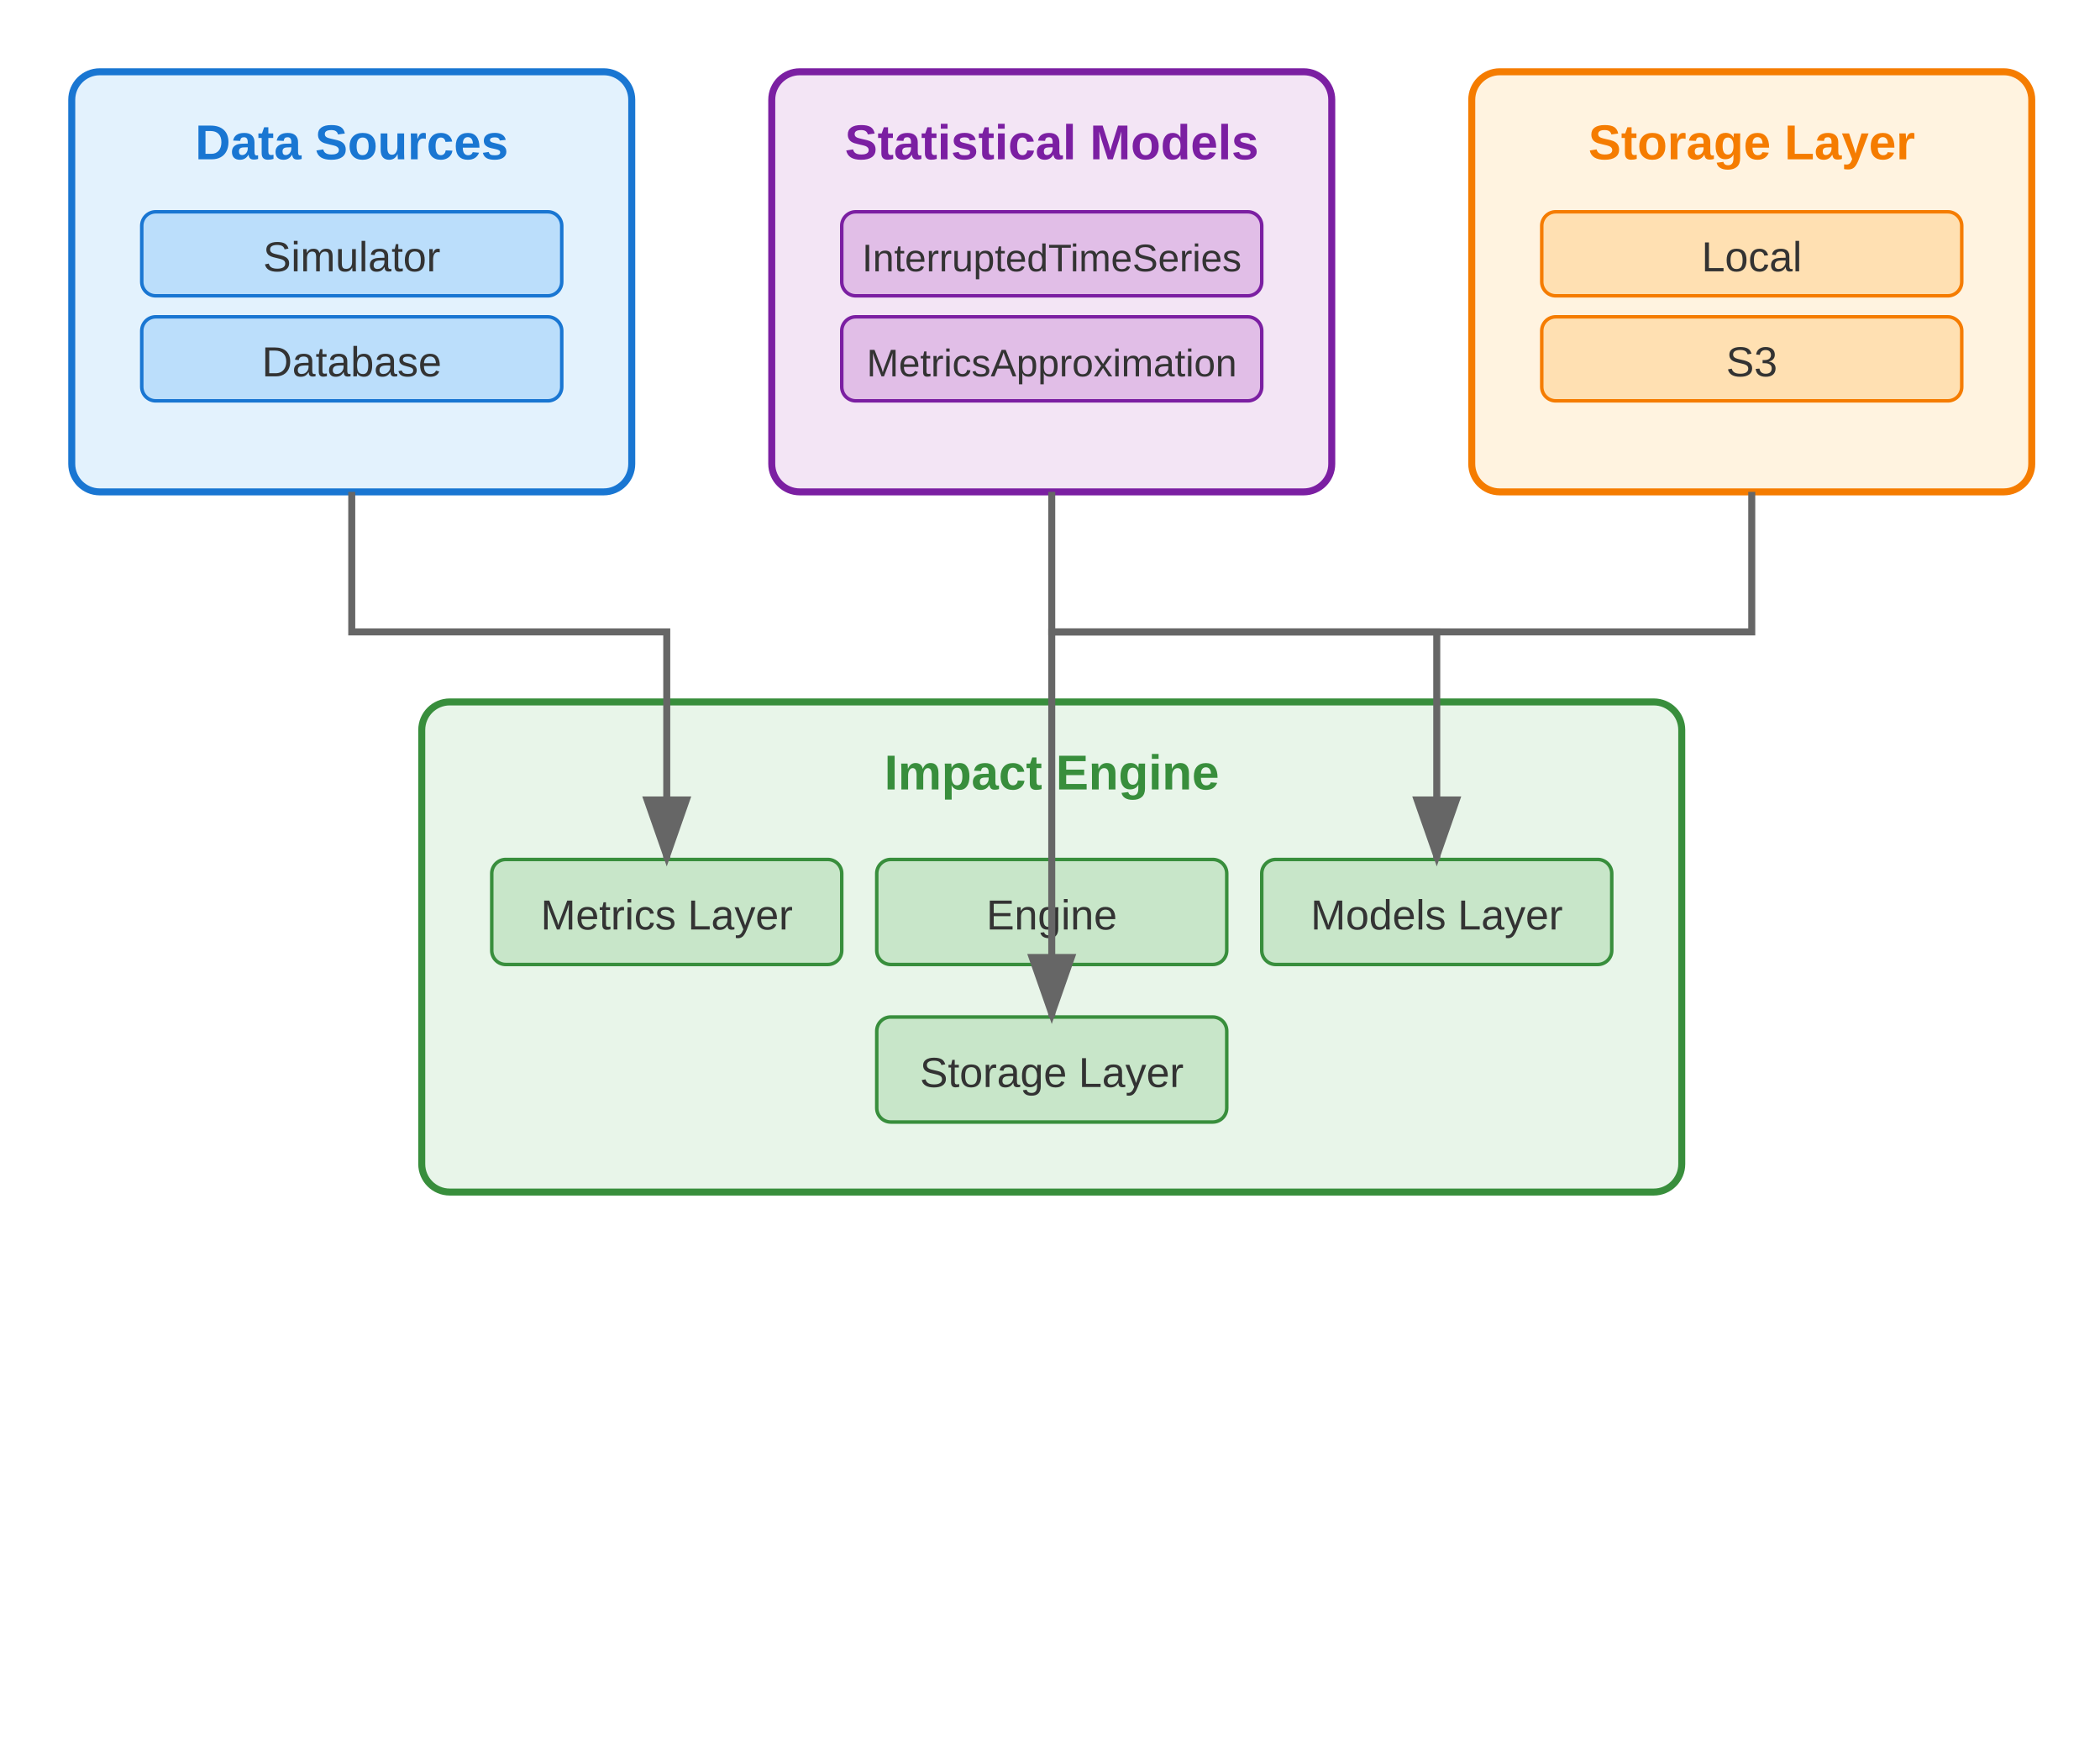
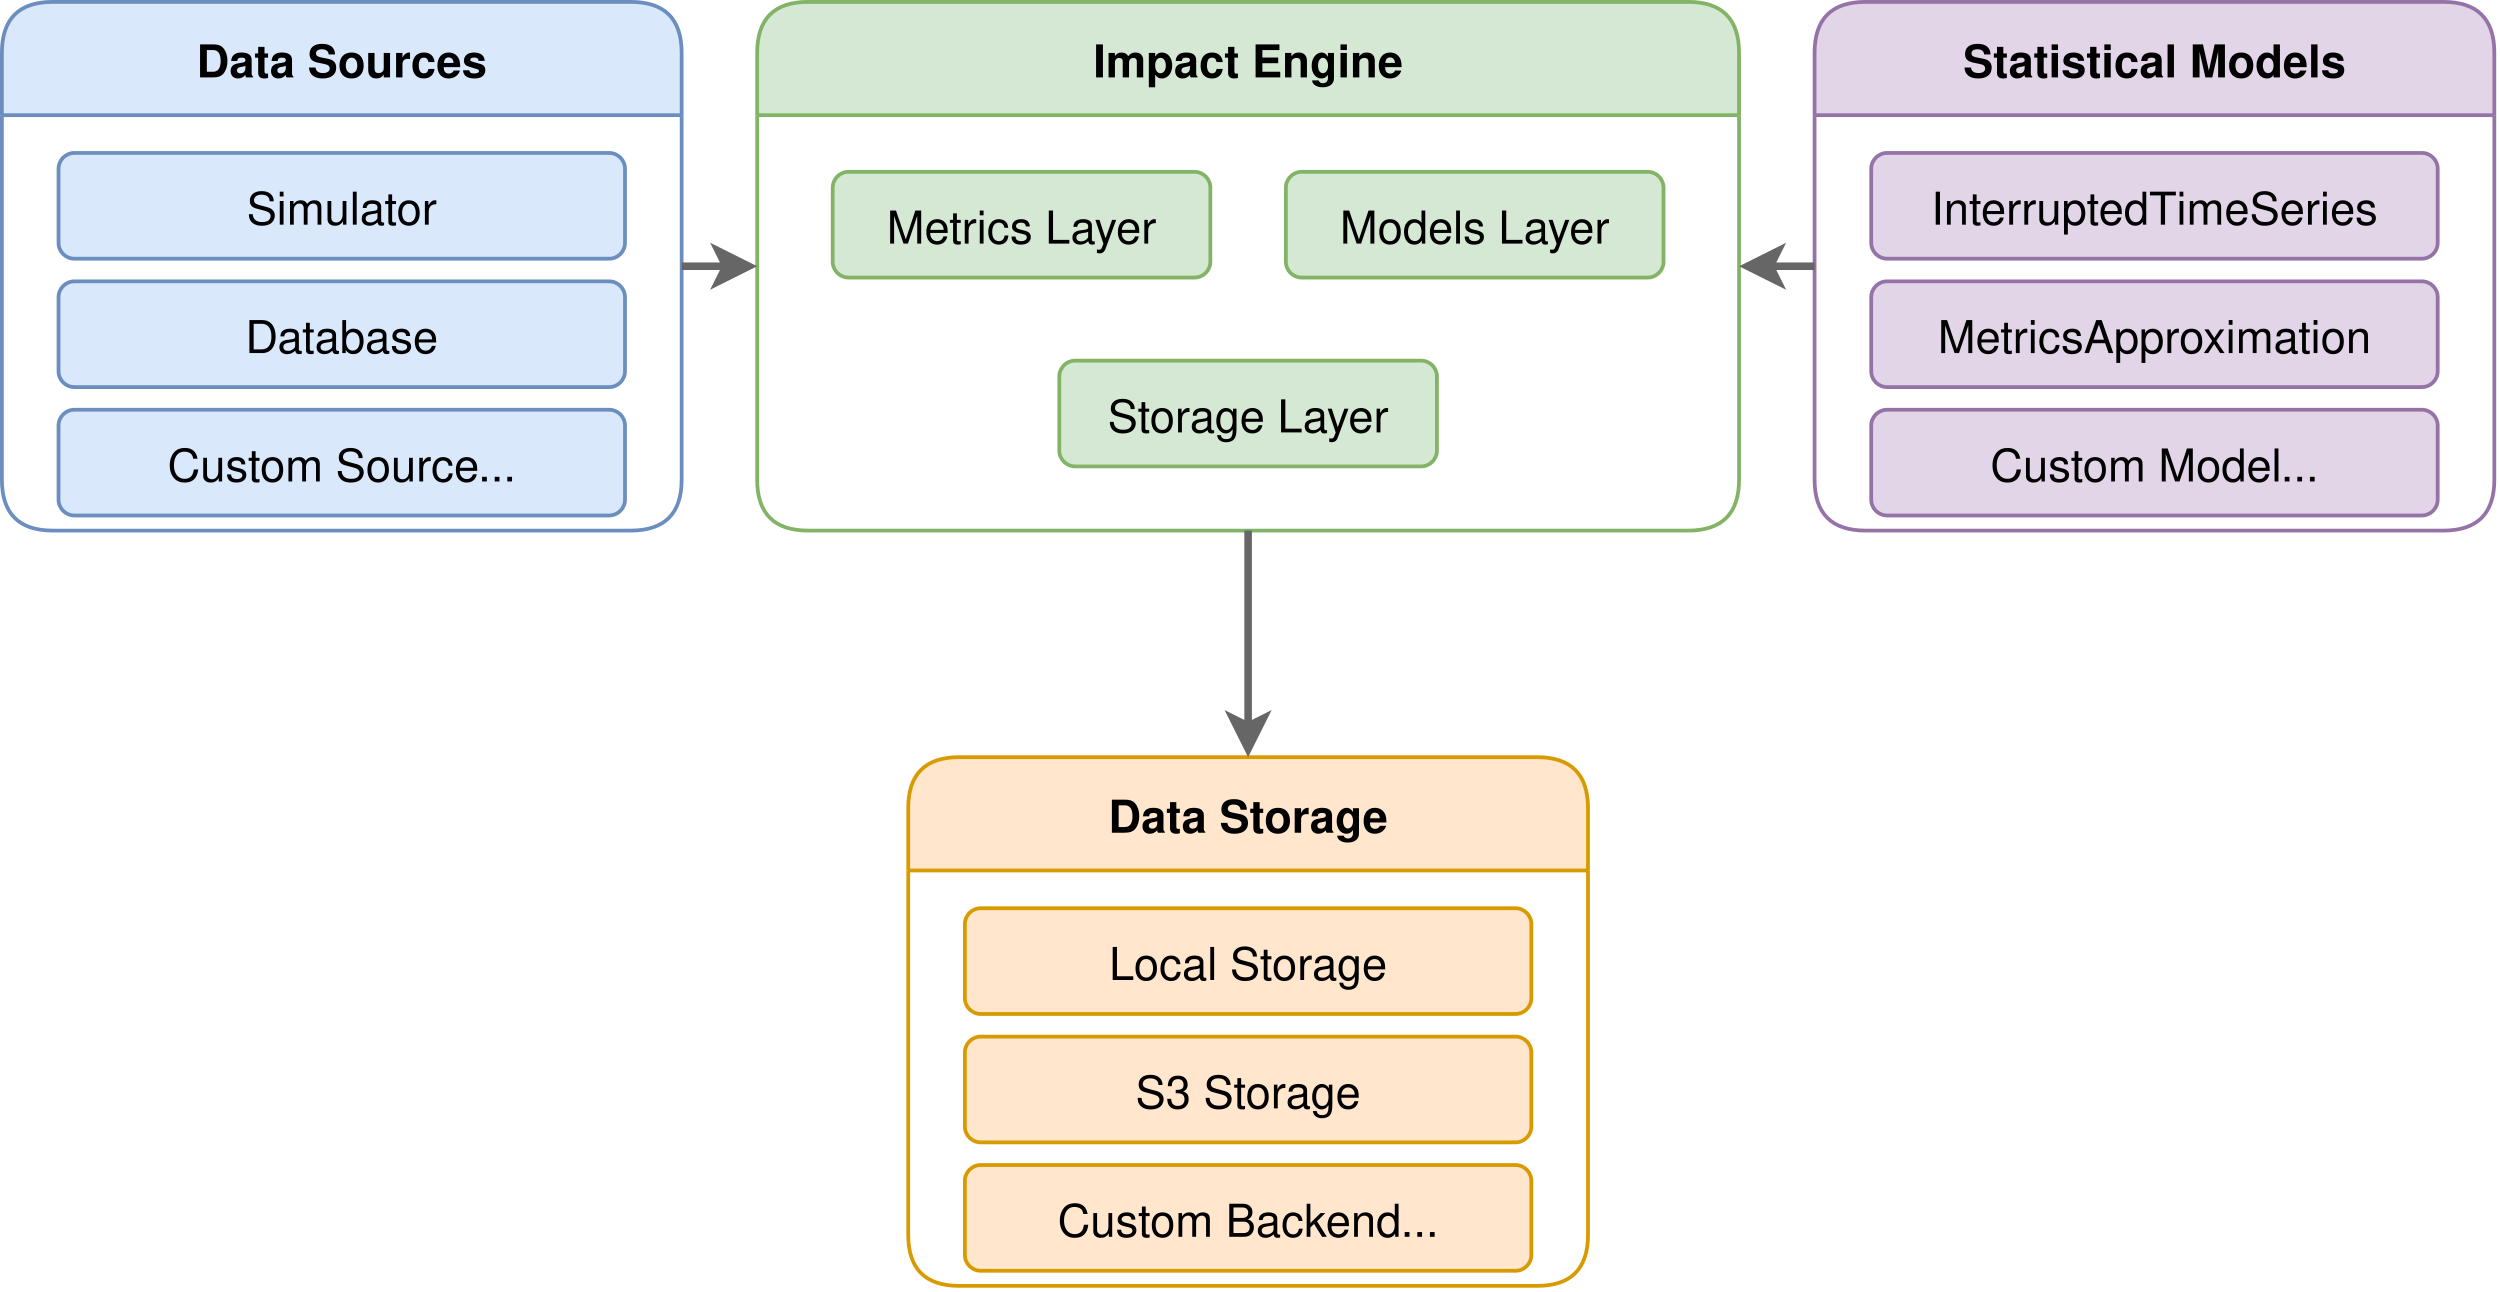
- <svg xmlns="http://www.w3.org/2000/svg" version="1.1" width="600" height="500" viewBox="-0.5 -0.5 600 500">
+ <svg xmlns="http://www.w3.org/2000/svg" style="background: transparent; background-color: transparent; color-scheme: light dark;" version="1.1" width="662px" height="342px" viewBox="-0.5 -0.5 662 342">
  <defs />
  <g>
-     <rect x="20" y="20" width="160" height="120" rx="8" ry="8" fill="#e3f2fd" stroke="#1976d2" stroke-width="2" />
-     <text x="100" y="45" text-anchor="middle" font-family="Arial" font-size="14" font-weight="bold" fill="#1976d2">Data Sources</text>
-     <rect x="40" y="60" width="120" height="24" rx="4" ry="4" fill="#bbdefb" stroke="#1976d2" />
-     <text x="100" y="77" text-anchor="middle" font-family="Arial" font-size="12" fill="#333">Simulator</text>
-     <rect x="40" y="90" width="120" height="24" rx="4" ry="4" fill="#bbdefb" stroke="#1976d2" />
-     <text x="100" y="107" text-anchor="middle" font-family="Arial" font-size="12" fill="#333">Database</text>
-     <rect x="220" y="20" width="160" height="120" rx="8" ry="8" fill="#f3e5f5" stroke="#7b1fa2" stroke-width="2" />
-     <text x="300" y="45" text-anchor="middle" font-family="Arial" font-size="14" font-weight="bold" fill="#7b1fa2">Statistical Models</text>
-     <rect x="240" y="60" width="120" height="24" rx="4" ry="4" fill="#e1bee7" stroke="#7b1fa2" />
-     <text x="300" y="77" text-anchor="middle" font-family="Arial" font-size="11" fill="#333">InterruptedTimeSeries</text>
-     <rect x="240" y="90" width="120" height="24" rx="4" ry="4" fill="#e1bee7" stroke="#7b1fa2" />
-     <text x="300" y="107" text-anchor="middle" font-family="Arial" font-size="11" fill="#333">MetricsApproximation</text>
-     <rect x="120" y="200" width="360" height="140" rx="8" ry="8" fill="#e8f5e9" stroke="#388e3c" stroke-width="2" />
-     <text x="300" y="225" text-anchor="middle" font-family="Arial" font-size="14" font-weight="bold" fill="#388e3c">Impact Engine</text>
-     <rect x="140" y="245" width="100" height="30" rx="4" ry="4" fill="#c8e6c9" stroke="#388e3c" />
-     <text x="190" y="265" text-anchor="middle" font-family="Arial" font-size="12" fill="#333">Metrics Layer</text>
-     <rect x="250" y="245" width="100" height="30" rx="4" ry="4" fill="#c8e6c9" stroke="#388e3c" />
-     <text x="300" y="265" text-anchor="middle" font-family="Arial" font-size="12" fill="#333">Engine</text>
-     <rect x="360" y="245" width="100" height="30" rx="4" ry="4" fill="#c8e6c9" stroke="#388e3c" />
-     <text x="410" y="265" text-anchor="middle" font-family="Arial" font-size="12" fill="#333">Models Layer</text>
-     <rect x="250" y="290" width="100" height="30" rx="4" ry="4" fill="#c8e6c9" stroke="#388e3c" />
-     <text x="300" y="310" text-anchor="middle" font-family="Arial" font-size="12" fill="#333">Storage Layer</text>
-     <rect x="420" y="20" width="160" height="120" rx="8" ry="8" fill="#fff3e0" stroke="#f57c00" stroke-width="2" />
-     <text x="500" y="45" text-anchor="middle" font-family="Arial" font-size="14" font-weight="bold" fill="#f57c00">Storage Layer</text>
-     <rect x="440" y="60" width="120" height="24" rx="4" ry="4" fill="#ffe0b2" stroke="#f57c00" />
-     <text x="500" y="77" text-anchor="middle" font-family="Arial" font-size="12" fill="#333">Local</text>
-     <rect x="440" y="90" width="120" height="24" rx="4" ry="4" fill="#ffe0b2" stroke="#f57c00" />
-     <text x="500" y="107" text-anchor="middle" font-family="Arial" font-size="12" fill="#333">S3</text>
-     <defs>
-       <marker id="arrowhead" markerWidth="10" markerHeight="7" refX="9" refY="3.5" orient="auto">
-         <polygon points="0 0, 10 3.5, 0 7" fill="#666" />
-       </marker>
-     </defs>
-     <path d="M 100 140 L 100 180 L 190 180 L 190 245" stroke="#666" stroke-width="2" fill="none" marker-end="url(#arrowhead)" />
-     <path d="M 300 140 L 300 180 L 410 180 L 410 245" stroke="#666" stroke-width="2" fill="none" marker-end="url(#arrowhead)" />
-     <path d="M 500 140 L 500 180 L 300 180 L 300 290" stroke="#666" stroke-width="2" fill="none" marker-end="url(#arrowhead)" />
+     <g data-cell-id="0">
+       <g data-cell-id="1">
+         <g data-cell-id="ds-group">
+           <g>
+             <path d="M 180 30 L 180 13.5 Q 180 0 166.5 0 L 13.5 0 Q 0 0 0 13.5 L 0 30" fill="#dae8fc" stroke="#6c8ebf" stroke-miterlimit="10" pointer-events="all" style="fill: light-dark(rgb(218, 232, 252), rgb(29, 41, 59)); stroke: light-dark(rgb(108, 142, 191), rgb(92, 121, 163));" />
+             <path d="M 0 30 L 0 126.5 Q 0 140 13.5 140 L 166.5 140 Q 180 140 180 126.5 L 180 30" fill="none" stroke="#6c8ebf" stroke-miterlimit="10" pointer-events="none" style="stroke: light-dark(rgb(108, 142, 191), rgb(92, 121, 163));" />
+             <path d="M 0 30 L 180 30" fill="none" stroke="#6c8ebf" stroke-miterlimit="10" pointer-events="none" style="stroke: light-dark(rgb(108, 142, 191), rgb(92, 121, 163));" />
+           </g>
+           <g>
+             <g fill="#000000" font-family="Helvetica" font-weight="bold" text-anchor="middle" font-size="12px" style="fill: light-dark(rgb(0, 0, 0), rgb(255, 255, 255));">
+               <text x="90" y="20">Data Sources</text>
+             </g>
+           </g>
+           <g data-cell-id="ds-sim">
+             <g>
+               <rect x="15" y="40" width="150" height="28" rx="4.2" ry="4.2" fill="#dae8fc" stroke="#6c8ebf" pointer-events="all" style="fill: light-dark(rgb(218, 232, 252), rgb(29, 41, 59)); stroke: light-dark(rgb(108, 142, 191), rgb(92, 121, 163));" />
+             </g>
+             <g>
+               <g fill="#000000" font-family="Helvetica" text-anchor="middle" font-size="12px" style="fill: light-dark(rgb(0, 0, 0), rgb(255, 255, 255));">
+                 <text x="90" y="59">Simulator</text>
+               </g>
+             </g>
+           </g>
+           <g data-cell-id="ds-db">
+             <g>
+               <rect x="15" y="74" width="150" height="28" rx="4.2" ry="4.2" fill="#dae8fc" stroke="#6c8ebf" pointer-events="all" style="fill: light-dark(rgb(218, 232, 252), rgb(29, 41, 59)); stroke: light-dark(rgb(108, 142, 191), rgb(92, 121, 163));" />
+             </g>
+             <g>
+               <g fill="#000000" font-family="Helvetica" text-anchor="middle" font-size="12px" style="fill: light-dark(rgb(0, 0, 0), rgb(255, 255, 255));">
+                 <text x="90" y="93">Database</text>
+               </g>
+             </g>
+           </g>
+           <g data-cell-id="ds-custom">
+             <g>
+               <rect x="15" y="108" width="150" height="28" rx="4.2" ry="4.2" fill="#dae8fc" stroke="#6c8ebf" pointer-events="all" style="fill: light-dark(rgb(218, 232, 252), rgb(29, 41, 59)); stroke: light-dark(rgb(108, 142, 191), rgb(92, 121, 163));" />
+             </g>
+             <g>
+               <g fill="#000000" font-family="Helvetica" text-anchor="middle" font-size="12px" style="fill: light-dark(rgb(0, 0, 0), rgb(255, 255, 255));">
+                 <text x="90" y="127">Custom Source...</text>
+               </g>
+             </g>
+           </g>
+         </g>
+         <g data-cell-id="ie-group">
+           <g>
+             <path d="M 460 30 L 460 13.5 Q 460 0 446.5 0 L 213.5 0 Q 200 0 200 13.5 L 200 30" fill="#d5e8d4" stroke="#82b366" stroke-miterlimit="10" pointer-events="all" style="fill: light-dark(rgb(213, 232, 212), rgb(31, 47, 30)); stroke: light-dark(rgb(130, 179, 102), rgb(68, 110, 44));" />
+             <path d="M 200 30 L 200 126.5 Q 200 140 213.5 140 L 446.5 140 Q 460 140 460 126.5 L 460 30" fill="none" stroke="#82b366" stroke-miterlimit="10" pointer-events="none" style="stroke: light-dark(rgb(130, 179, 102), rgb(68, 110, 44));" />
+             <path d="M 200 30 L 460 30" fill="none" stroke="#82b366" stroke-miterlimit="10" pointer-events="none" style="stroke: light-dark(rgb(130, 179, 102), rgb(68, 110, 44));" />
+           </g>
+           <g>
+             <g fill="#000000" font-family="Helvetica" font-weight="bold" text-anchor="middle" font-size="12px" style="fill: light-dark(rgb(0, 0, 0), rgb(255, 255, 255));">
+               <text x="330" y="20">Impact Engine</text>
+             </g>
+           </g>
+           <g data-cell-id="ie-metrics">
+             <g>
+               <rect x="220" y="45" width="100" height="28" rx="4.2" ry="4.2" fill="#d5e8d4" stroke="#82b366" pointer-events="all" style="fill: light-dark(rgb(213, 232, 212), rgb(31, 47, 30)); stroke: light-dark(rgb(130, 179, 102), rgb(68, 110, 44));" />
+             </g>
+             <g>
+               <g fill="#000000" font-family="Helvetica" text-anchor="middle" font-size="12px" style="fill: light-dark(rgb(0, 0, 0), rgb(255, 255, 255));">
+                 <text x="270" y="64">Metrics Layer</text>
+               </g>
+             </g>
+           </g>
+           <g data-cell-id="ie-models">
+             <g>
+               <rect x="340" y="45" width="100" height="28" rx="4.2" ry="4.2" fill="#d5e8d4" stroke="#82b366" pointer-events="all" style="fill: light-dark(rgb(213, 232, 212), rgb(31, 47, 30)); stroke: light-dark(rgb(130, 179, 102), rgb(68, 110, 44));" />
+             </g>
+             <g>
+               <g fill="#000000" font-family="Helvetica" text-anchor="middle" font-size="12px" style="fill: light-dark(rgb(0, 0, 0), rgb(255, 255, 255));">
+                 <text x="390" y="64">Models Layer</text>
+               </g>
+             </g>
+           </g>
+           <g data-cell-id="ie-storage">
+             <g>
+               <rect x="280" y="95" width="100" height="28" rx="4.2" ry="4.2" fill="#d5e8d4" stroke="#82b366" pointer-events="all" style="fill: light-dark(rgb(213, 232, 212), rgb(31, 47, 30)); stroke: light-dark(rgb(130, 179, 102), rgb(68, 110, 44));" />
+             </g>
+             <g>
+               <g fill="#000000" font-family="Helvetica" text-anchor="middle" font-size="12px" style="fill: light-dark(rgb(0, 0, 0), rgb(255, 255, 255));">
+                 <text x="330" y="114">Storage Layer</text>
+               </g>
+             </g>
+           </g>
+         </g>
+         <g data-cell-id="sm-group">
+           <g>
+             <path d="M 660 30 L 660 13.5 Q 660 0 646.5 0 L 493.5 0 Q 480 0 480 13.5 L 480 30" fill="#e1d5e7" stroke="#9673a6" stroke-miterlimit="10" pointer-events="all" style="fill: light-dark(rgb(225, 213, 231), rgb(57, 47, 63)); stroke: light-dark(rgb(150, 115, 166), rgb(149, 119, 163));" />
+             <path d="M 480 30 L 480 126.5 Q 480 140 493.5 140 L 646.5 140 Q 660 140 660 126.5 L 660 30" fill="none" stroke="#9673a6" stroke-miterlimit="10" pointer-events="none" style="stroke: light-dark(rgb(150, 115, 166), rgb(149, 119, 163));" />
+             <path d="M 480 30 L 660 30" fill="none" stroke="#9673a6" stroke-miterlimit="10" pointer-events="none" style="stroke: light-dark(rgb(150, 115, 166), rgb(149, 119, 163));" />
+           </g>
+           <g>
+             <g fill="#000000" font-family="Helvetica" font-weight="bold" text-anchor="middle" font-size="12px" style="fill: light-dark(rgb(0, 0, 0), rgb(255, 255, 255));">
+               <text x="570" y="20">Statistical Models</text>
+             </g>
+           </g>
+           <g data-cell-id="sm-its">
+             <g>
+               <rect x="495" y="40" width="150" height="28" rx="4.2" ry="4.2" fill="#e1d5e7" stroke="#9673a6" pointer-events="all" style="fill: light-dark(rgb(225, 213, 231), rgb(57, 47, 63)); stroke: light-dark(rgb(150, 115, 166), rgb(149, 119, 163));" />
+             </g>
+             <g>
+               <g fill="#000000" font-family="Helvetica" text-anchor="middle" font-size="12px" style="fill: light-dark(rgb(0, 0, 0), rgb(255, 255, 255));">
+                 <text x="570" y="59">InterruptedTimeSeries</text>
+               </g>
+             </g>
+           </g>
+           <g data-cell-id="sm-ma">
+             <g>
+               <rect x="495" y="74" width="150" height="28" rx="4.2" ry="4.2" fill="#e1d5e7" stroke="#9673a6" pointer-events="all" style="fill: light-dark(rgb(225, 213, 231), rgb(57, 47, 63)); stroke: light-dark(rgb(150, 115, 166), rgb(149, 119, 163));" />
+             </g>
+             <g>
+               <g fill="#000000" font-family="Helvetica" text-anchor="middle" font-size="12px" style="fill: light-dark(rgb(0, 0, 0), rgb(255, 255, 255));">
+                 <text x="570" y="93">MetricsApproximation</text>
+               </g>
+             </g>
+           </g>
+           <g data-cell-id="sm-custom">
+             <g>
+               <rect x="495" y="108" width="150" height="28" rx="4.2" ry="4.2" fill="#e1d5e7" stroke="#9673a6" pointer-events="all" style="fill: light-dark(rgb(225, 213, 231), rgb(57, 47, 63)); stroke: light-dark(rgb(150, 115, 166), rgb(149, 119, 163));" />
+             </g>
+             <g>
+               <g fill="#000000" font-family="Helvetica" text-anchor="middle" font-size="12px" style="fill: light-dark(rgb(0, 0, 0), rgb(255, 255, 255));">
+                 <text x="570" y="127">Custom Model...</text>
+               </g>
+             </g>
+           </g>
+         </g>
+         <g data-cell-id="ds-storage-group">
+           <g>
+             <path d="M 420 230 L 420 213.5 Q 420 200 406.5 200 L 253.5 200 Q 240 200 240 213.5 L 240 230" fill="#ffe6cc" stroke="#d79b00" stroke-miterlimit="10" pointer-events="all" style="fill: light-dark(rgb(255, 230, 204), rgb(54, 33, 10)); stroke: light-dark(rgb(215, 155, 0), rgb(153, 101, 0));" />
+             <path d="M 240 230 L 240 326.5 Q 240 340 253.5 340 L 406.5 340 Q 420 340 420 326.5 L 420 230" fill="none" stroke="#d79b00" stroke-miterlimit="10" pointer-events="none" style="stroke: light-dark(rgb(215, 155, 0), rgb(153, 101, 0));" />
+             <path d="M 240 230 L 420 230" fill="none" stroke="#d79b00" stroke-miterlimit="10" pointer-events="none" style="stroke: light-dark(rgb(215, 155, 0), rgb(153, 101, 0));" />
+           </g>
+           <g>
+             <g fill="#000000" font-family="Helvetica" font-weight="bold" text-anchor="middle" font-size="12px" style="fill: light-dark(rgb(0, 0, 0), rgb(255, 255, 255));">
+               <text x="330" y="220">Data Storage</text>
+             </g>
+           </g>
+           <g data-cell-id="ds-local">
+             <g>
+               <rect x="255" y="240" width="150" height="28" rx="4.2" ry="4.2" fill="#ffe6cc" stroke="#d79b00" pointer-events="all" style="fill: light-dark(rgb(255, 230, 204), rgb(54, 33, 10)); stroke: light-dark(rgb(215, 155, 0), rgb(153, 101, 0));" />
+             </g>
+             <g>
+               <g fill="#000000" font-family="Helvetica" text-anchor="middle" font-size="12px" style="fill: light-dark(rgb(0, 0, 0), rgb(255, 255, 255));">
+                 <text x="330" y="259">Local Storage</text>
+               </g>
+             </g>
+           </g>
+           <g data-cell-id="ds-s3">
+             <g>
+               <rect x="255" y="274" width="150" height="28" rx="4.2" ry="4.2" fill="#ffe6cc" stroke="#d79b00" pointer-events="all" style="fill: light-dark(rgb(255, 230, 204), rgb(54, 33, 10)); stroke: light-dark(rgb(215, 155, 0), rgb(153, 101, 0));" />
+             </g>
+             <g>
+               <g fill="#000000" font-family="Helvetica" text-anchor="middle" font-size="12px" style="fill: light-dark(rgb(0, 0, 0), rgb(255, 255, 255));">
+                 <text x="330" y="293">S3 Storage</text>
+               </g>
+             </g>
+           </g>
+           <g data-cell-id="ds-custom-backend">
+             <g>
+               <rect x="255" y="308" width="150" height="28" rx="4.2" ry="4.2" fill="#ffe6cc" stroke="#d79b00" pointer-events="all" style="fill: light-dark(rgb(255, 230, 204), rgb(54, 33, 10)); stroke: light-dark(rgb(215, 155, 0), rgb(153, 101, 0));" />
+             </g>
+             <g>
+               <g fill="#000000" font-family="Helvetica" text-anchor="middle" font-size="12px" style="fill: light-dark(rgb(0, 0, 0), rgb(255, 255, 255));">
+                 <text x="330" y="327">Custom Backend...</text>
+               </g>
+             </g>
+           </g>
+         </g>
+         <g data-cell-id="arrow1">
+           <g>
+             <path d="M 180 70 L 191.76 70" fill="none" stroke="#666666" stroke-width="2" stroke-miterlimit="10" pointer-events="stroke" style="stroke: light-dark(rgb(102, 102, 102), rgb(149, 149, 149));" />
+             <path d="M 197.76 70 L 189.76 74 L 191.76 70 L 189.76 66 Z" fill="#666666" stroke="#666666" stroke-width="2" stroke-miterlimit="10" pointer-events="all" style="fill: light-dark(rgb(102, 102, 102), rgb(149, 149, 149)); stroke: light-dark(rgb(102, 102, 102), rgb(149, 149, 149));" />
+           </g>
+         </g>
+         <g data-cell-id="arrow2">
+           <g>
+             <path d="M 480 70 L 468.24 70" fill="none" stroke="#666666" stroke-width="2" stroke-miterlimit="10" pointer-events="stroke" style="stroke: light-dark(rgb(102, 102, 102), rgb(149, 149, 149));" />
+             <path d="M 462.24 70 L 470.24 66 L 468.24 70 L 470.24 74 Z" fill="#666666" stroke="#666666" stroke-width="2" stroke-miterlimit="10" pointer-events="all" style="fill: light-dark(rgb(102, 102, 102), rgb(149, 149, 149)); stroke: light-dark(rgb(102, 102, 102), rgb(149, 149, 149));" />
+           </g>
+         </g>
+         <g data-cell-id="arrow3">
+           <g>
+             <path d="M 330 140 L 330 191.76" fill="none" stroke="#666666" stroke-width="2" stroke-miterlimit="10" pointer-events="stroke" style="stroke: light-dark(rgb(102, 102, 102), rgb(149, 149, 149));" />
+             <path d="M 330 197.76 L 326 189.76 L 330 191.76 L 334 189.76 Z" fill="#666666" stroke="#666666" stroke-width="2" stroke-miterlimit="10" pointer-events="all" style="fill: light-dark(rgb(102, 102, 102), rgb(149, 149, 149)); stroke: light-dark(rgb(102, 102, 102), rgb(149, 149, 149));" />
+           </g>
+         </g>
+       </g>
+     </g>
  </g>
</svg>
